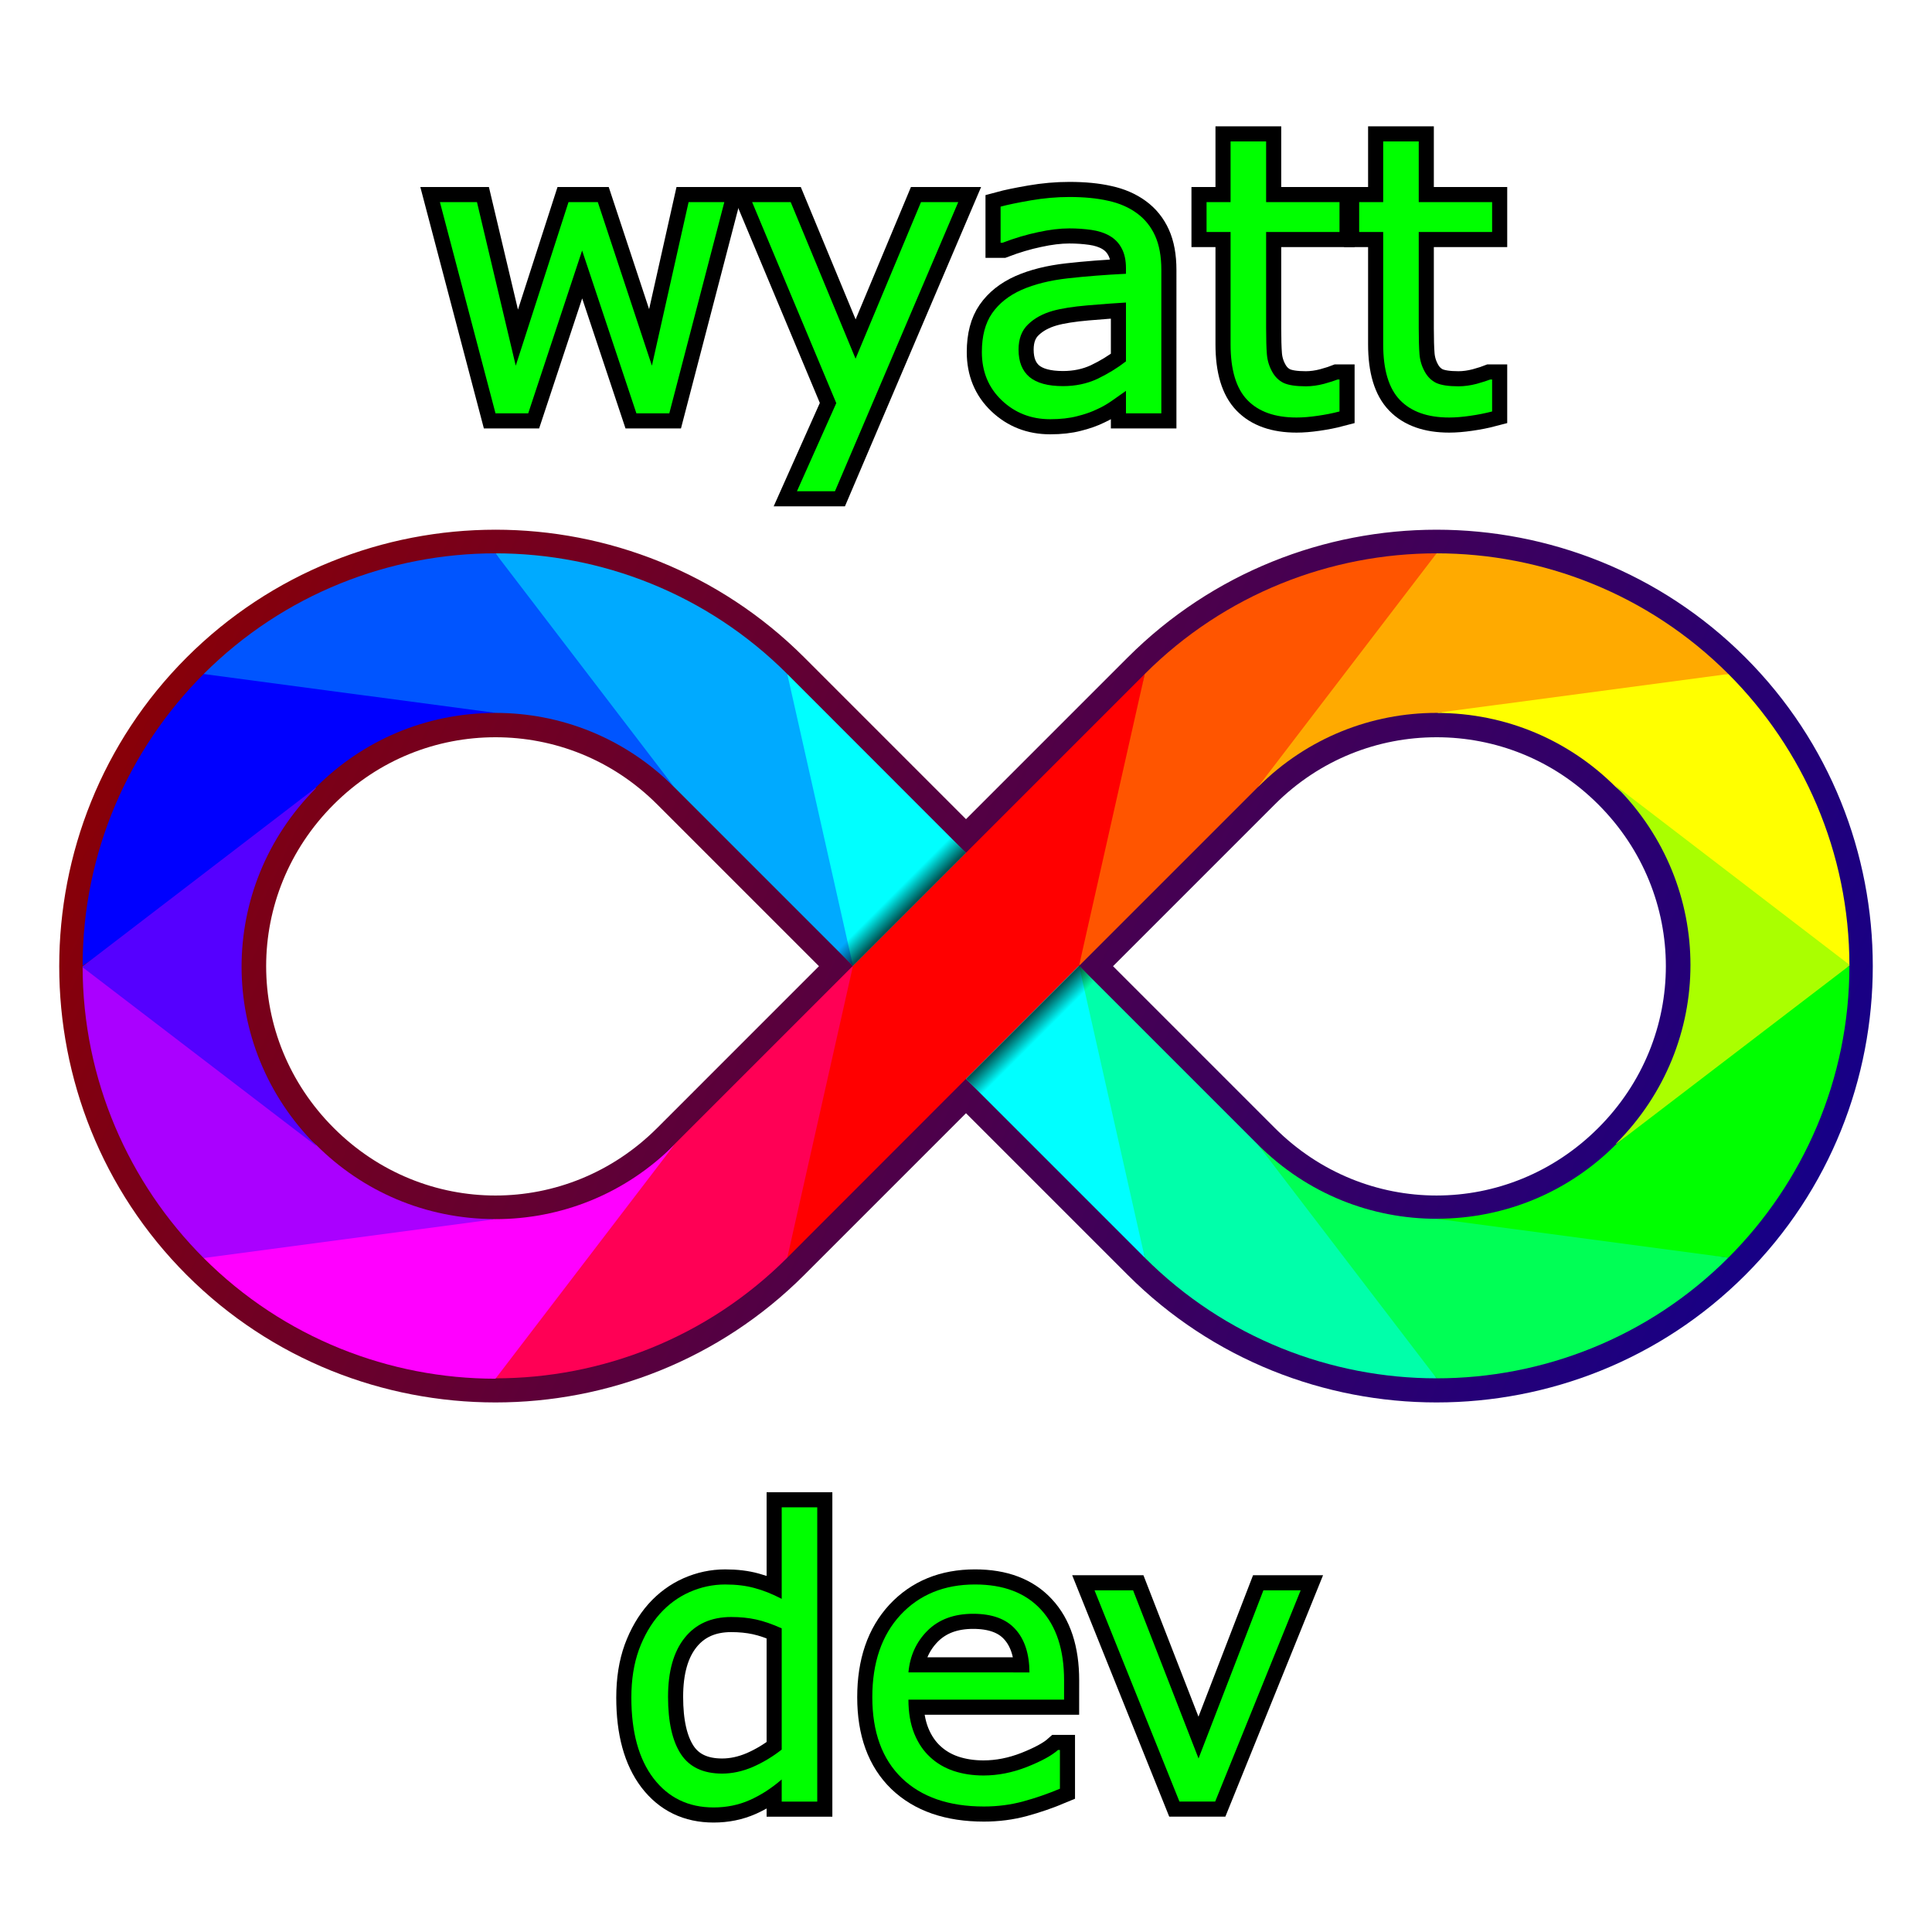
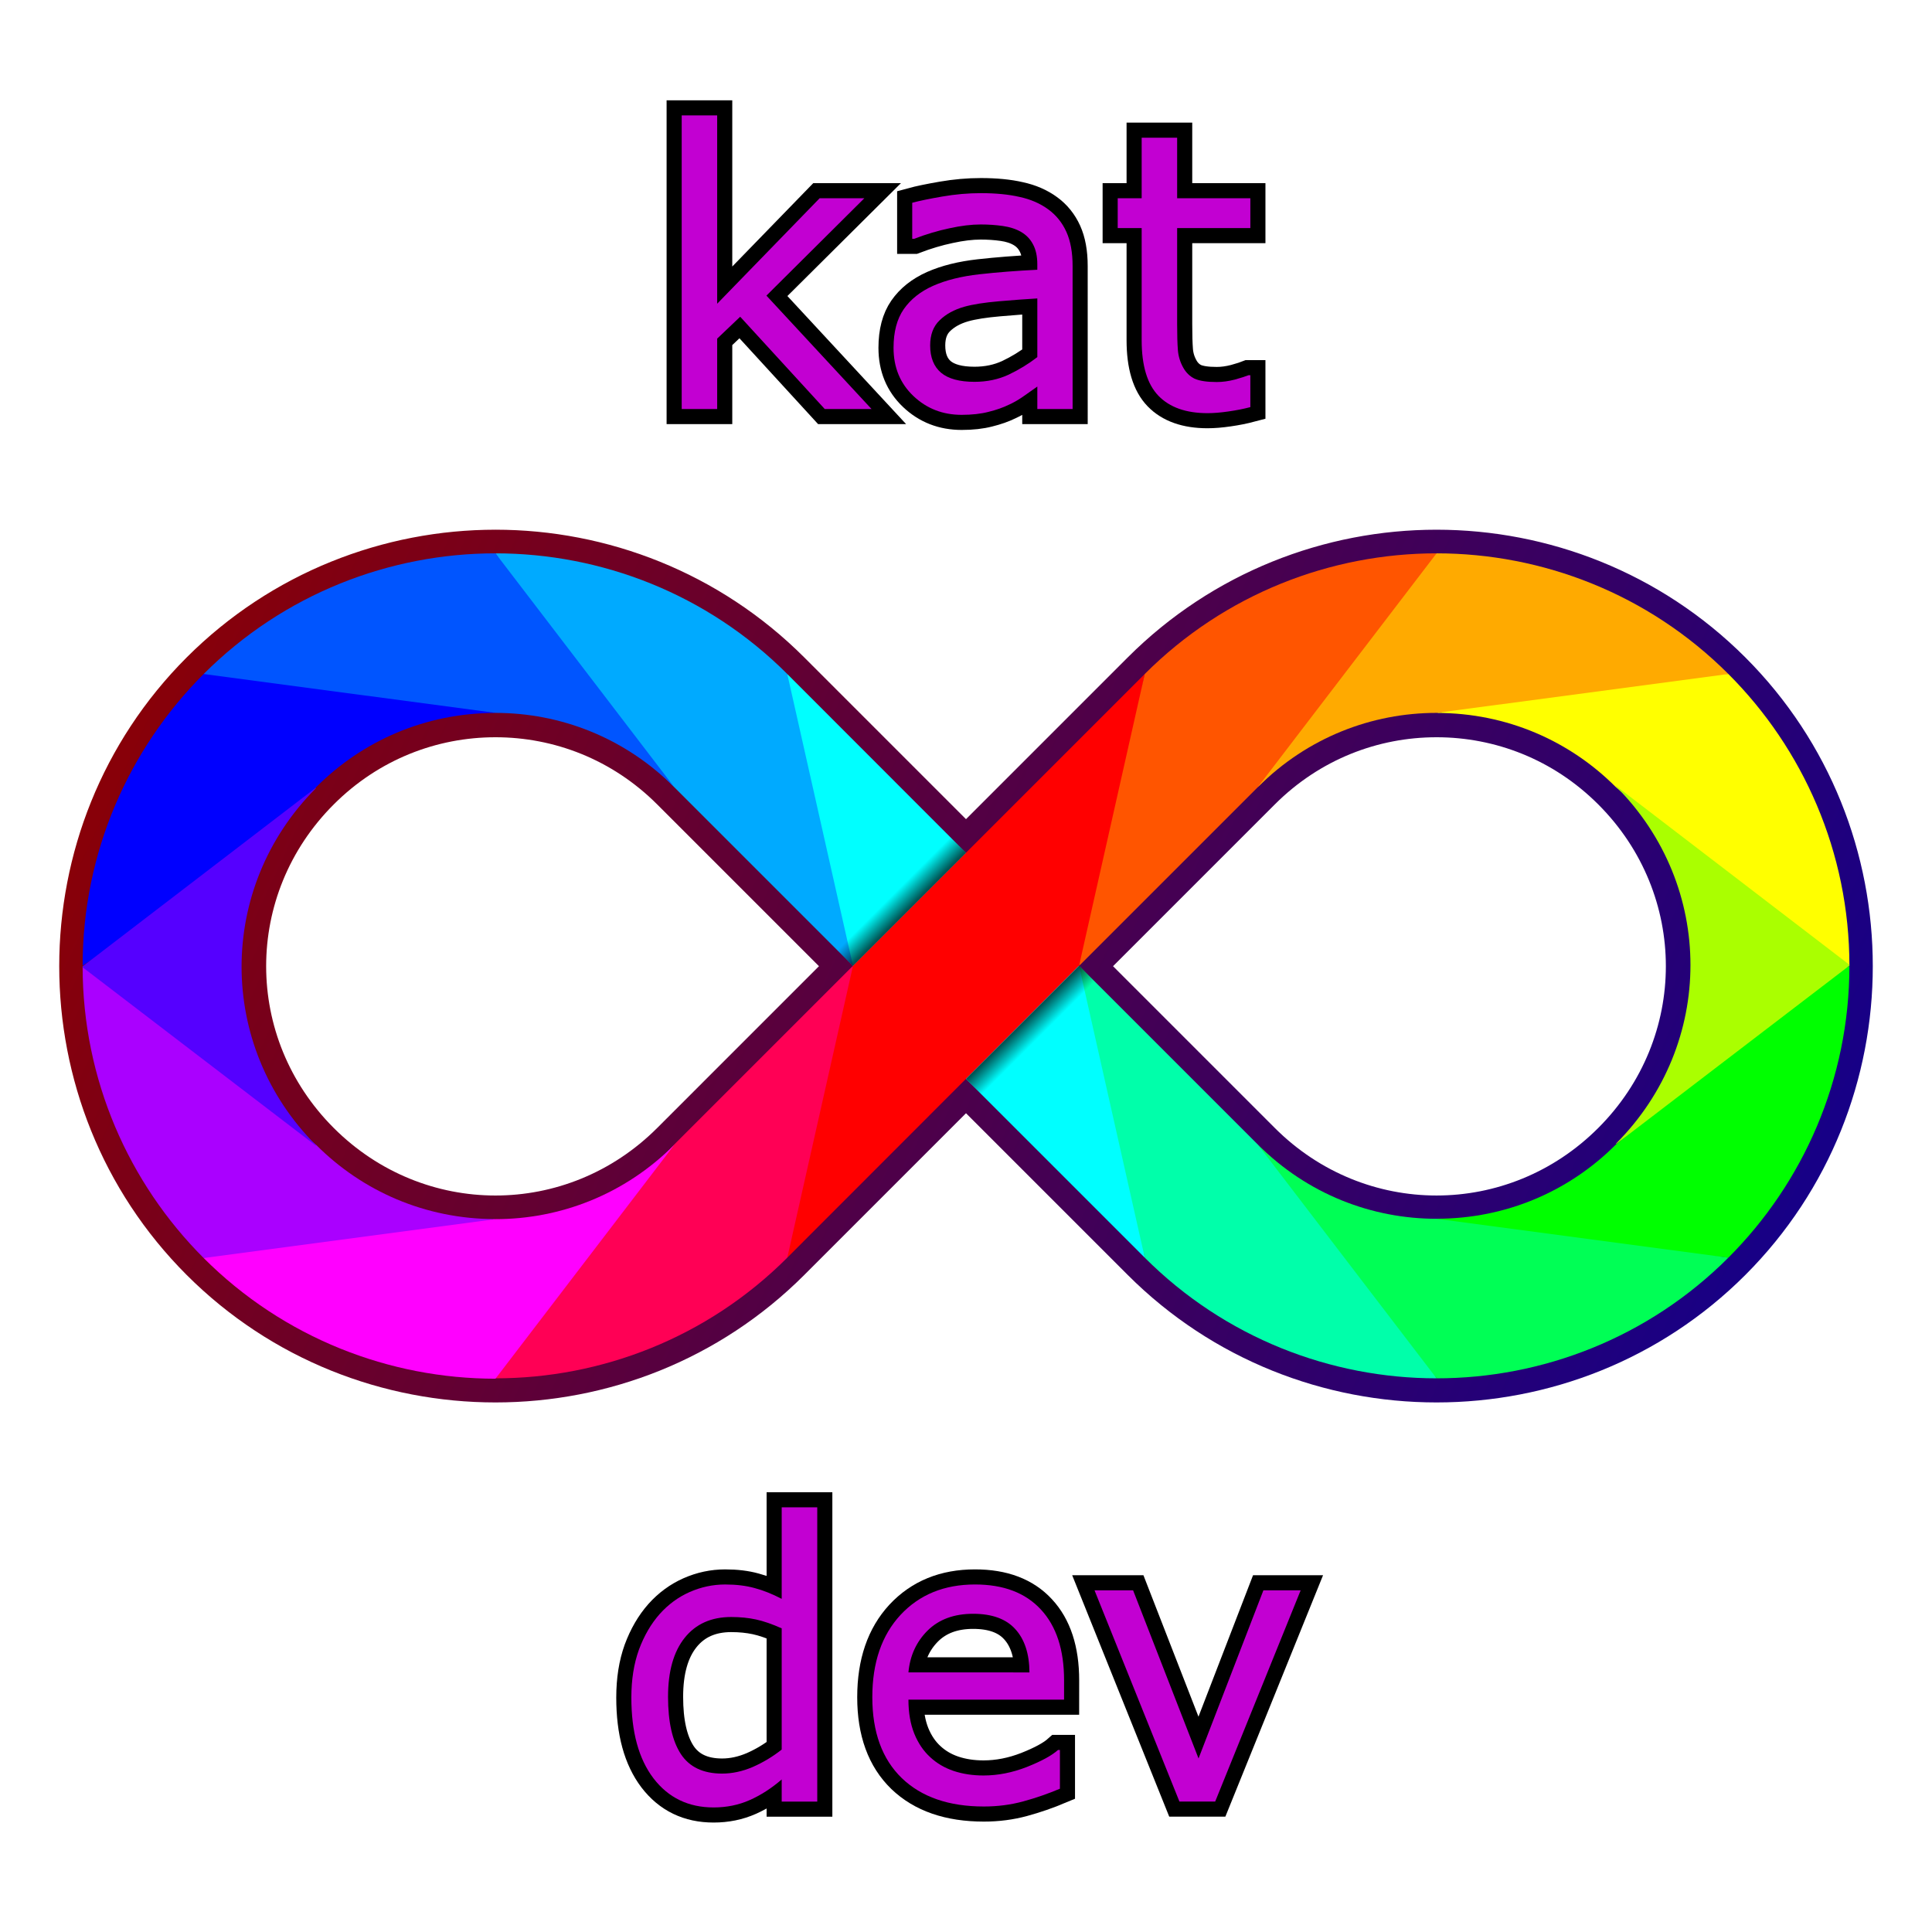
- <svg xmlns="http://www.w3.org/2000/svg" xmlns:xlink="http://www.w3.org/1999/xlink" id="f" width="1e3" height="1e3" version="1.1" viewBox="0 0 264.58 264.58">
-   <defs id="g">
+ <svg xmlns="http://www.w3.org/2000/svg" xmlns:xlink="http://www.w3.org/1999/xlink" width="1e3" height="1e3" version="1.1" viewBox="0 0 264.58 264.58">
+   <defs>
    <linearGradient id="a">
-       <stop id="h" stop-opacity=".705" offset="0" />
-       <stop id="i" stop-opacity="0" offset="1" />
+       <stop stop-opacity=".705" offset="0" />
+       <stop stop-opacity="0" offset="1" />
    </linearGradient>
    <linearGradient id="e" x1="90.01" x2="90.01" y1="137.22" y2="133.58" gradientTransform="translate(-160.43 6.1003)" gradientUnits="userSpaceOnUse" xlink:href="#a" />
    <linearGradient id="d" x1="90.01" x2="90.01" y1="137.22" y2="133.58" gradientTransform="translate(-160.42 -307)" gradientUnits="userSpaceOnUse" xlink:href="#a" />
    <linearGradient id="c" x1="-86.004" x2="206.03" y1="323.72" y2="460.14" gradientUnits="userSpaceOnUse">
-       <stop id="j" stop-color="#900000" offset="0" />
-       <stop id="k" stop-color="#0f008f" offset="1" />
+       <stop stop-color="#900000" offset="0" />
+       <stop stop-color="#0f008f" offset="1" />
    </linearGradient>
    <meshgradient id="b" x="-86.004" y="323.722" gradientUnits="userSpaceOnUse">
-       <meshrow id="l">
-         <meshpatch id="m">
-           <stop id="n" stop-color="#900000" path="c 97.346,0  194.692,0  292.038,0" />
-           <stop id="o" path="c 0,45.473  0,90.946  0,136.418" />
-           <stop id="p" stop-color="#0f008f" path="c -97.346,0  -194.692,0  -292.038,0" />
-           <stop id="q" path="c 0,-45.473  0,-90.946  0,-136.418" />
+       <meshrow>
+         <meshpatch>
+           <stop stop-color="#900000" path="c 97.346,0  194.692,0  292.038,0" />
+           <stop path="c 0,45.473  0,90.946  0,136.418" />
+           <stop stop-color="#0f008f" path="c -97.346,0  -194.692,0  -292.038,0" />
+           <stop path="c 0,-45.473  0,-90.946  0,-136.418" />
        </meshpatch>
      </meshrow>
    </meshgradient>
  </defs>
-   <g id="r">
-     <g id="s" transform="matrix(.82793 0 0 .82793 82.603 -192.19)">
-       <path id="t" d="m-17.816 323.72c-17.464 2e-5 -34.988 6.681-48.268 19.961-26.56 26.56-26.56 69.977 0 96.537 26.56 26.56 69.977 26.56 96.537 0 8.163-8.163 21.951-21.951 29.561-29.561 7.609 7.609 21.399 21.397 29.563 29.561 26.56 26.56 69.977 26.561 96.537 0 26.56-26.561 26.561-69.979 0-96.539-13.28-13.28-30.807-19.959-48.27-19.959-17.463 1e-4 -34.987 6.678-48.268 19.959-8.163 8.163-21.953 21.953-29.563 29.562-7.61-7.609-21.398-21.398-29.561-29.561-13.28-13.28-30.806-19.961-48.27-19.961zm0 26.391c10.694-1e-5 21.337 4.052 29.562 12.277 8.163 8.163 21.951 21.95 29.561 29.561-7.609 7.61-21.398 21.399-29.561 29.562-16.452 16.452-42.671 16.452-59.123 0-16.452-16.452-16.452-42.671 0-59.123 8.226-8.226 18.866-12.277 29.561-12.277zm155.66 0c10.694-6e-5 21.336 4.051 29.562 12.277 16.452 16.452 16.452 42.669 0 59.121-16.452 16.452-42.671 16.454-59.123 2e-3 -8.163-8.163-21.951-21.953-29.561-29.562 7.61-7.61 21.398-21.398 29.561-29.561 8.226-8.226 18.867-12.277 29.561-12.277z" color="#000000" color-rendering="auto" dominant-baseline="auto" fill="url(#b)" image-rendering="auto" shape-rendering="auto" solid-color="#000000" stop-color="#000000" stroke="url(#c)" stroke-linejoin="round" stroke-width="7.938" style="font-feature-settings:normal;font-variant-alternates:normal;font-variant-caps:normal;font-variant-east-asian:normal;font-variant-ligatures:normal;font-variant-numeric:normal;font-variant-position:normal;font-variation-settings:normal;inline-size:0;isolation:auto;mix-blend-mode:normal;paint-order:normal;shape-margin:0;shape-padding:0;text-decoration-color:#000000;text-decoration-line:none;text-decoration-style:solid;text-indent:0;text-orientation:mixed;text-transform:none;white-space:normal" />
-       <g id="u" transform="translate(-.89205 231.4)">
-         <g fill-opacity=".997" shape-rendering="auto">
-           <path id="v" d="m-65.191 112.22c23.434-2.105 33.419 3.575 48.268 6.44-6e-3 0-0.017 3.4e-4 -0.023 3.4e-4l-3.7e-4 -3.7e-4c-11.634-4e-5 -22.022 4.659-29.584 12.221-14.469 13.843-25.962 21.307-38.679 29.584 3e-5 -18.781 7.67-35.897 20.018-48.245z" color="#000000" color-rendering="auto" dominant-baseline="auto" fill="#00f" image-rendering="auto" solid-color="#000000" stop-color="#000000" style="font-feature-settings:normal;font-variant-alternates:normal;font-variant-caps:normal;font-variant-east-asian:normal;font-variant-ligatures:normal;font-variant-numeric:normal;font-variant-position:normal;font-variation-settings:normal;inline-size:0;isolation:auto;mix-blend-mode:normal;shape-margin:0;shape-padding:0;text-decoration-color:#000000;text-decoration-line:none;text-decoration-style:solid;text-indent:0;text-orientation:mixed;text-transform:none;white-space:normal" />
-           <path id="w" d="m-65.192 208.82c15.816 0.586 31.954-2.046 48.268-6.44-6e-3 0-0.017-2.7e-4 -0.023-2.7e-4l-3.7e-4 2.7e-4c-11.634 7e-5 -22.022-4.659-29.584-12.221-12.341-9.907-20.996-20.122-38.679-29.584 4e-5 18.781 7.67 35.897 20.018 48.245z" color="#000000" color-rendering="auto" dominant-baseline="auto" fill="#a0f" image-rendering="auto" solid-color="#000000" stop-color="#000000" style="font-feature-settings:normal;font-variant-alternates:normal;font-variant-caps:normal;font-variant-east-asian:normal;font-variant-ligatures:normal;font-variant-numeric:normal;font-variant-position:normal;font-variation-settings:normal;inline-size:0;isolation:auto;mix-blend-mode:normal;shape-margin:0;shape-padding:0;text-decoration-color:#000000;text-decoration-line:none;text-decoration-style:solid;text-indent:0;text-orientation:mixed;text-transform:none;white-space:normal" />
-           <path id="x" d="m187.01 112.22c-18.527-0.639-33.076 3.268-48.268 6.44 6e-3 0 0.017 3.5e-4 0.023 3.5e-4l3.7e-4 -3.8e-4c11.634-4e-5 22.022 4.659 29.584 12.221 12.424 10.519 23.939 22.308 38.679 29.584-3e-5 -18.781-7.67-35.897-20.018-48.245z" color="#000000" color-rendering="auto" dominant-baseline="auto" fill="#ff0" image-rendering="auto" solid-color="#000000" stop-color="#000000" style="font-feature-settings:normal;font-variant-alternates:normal;font-variant-caps:normal;font-variant-east-asian:normal;font-variant-ligatures:normal;font-variant-numeric:normal;font-variant-position:normal;font-variation-settings:normal;inline-size:0;isolation:auto;mix-blend-mode:normal;shape-margin:0;shape-padding:0;text-decoration-color:#000000;text-decoration-line:none;text-decoration-style:solid;text-indent:0;text-orientation:mixed;text-transform:none;white-space:normal" />
+   <g transform="matrix(.82793 0 0 .82793 82.603 -192.19)">
+     <path d="m-17.816 323.72c-17.464 2e-5 -34.988 6.681-48.268 19.961-26.56 26.56-26.56 69.977 0 96.537 26.56 26.56 69.977 26.56 96.537 0 8.163-8.163 21.951-21.951 29.561-29.561 7.609 7.609 21.399 21.397 29.563 29.561 26.56 26.56 69.977 26.561 96.537 0 26.56-26.561 26.561-69.979 0-96.539-13.28-13.28-30.807-19.959-48.27-19.959-17.463 1e-4 -34.987 6.678-48.268 19.959-8.163 8.163-21.953 21.953-29.563 29.562-7.61-7.609-21.398-21.398-29.561-29.561-13.28-13.28-30.806-19.961-48.27-19.961zm0 26.391c10.694-1e-5 21.337 4.052 29.562 12.277 8.163 8.163 21.951 21.95 29.561 29.561-7.609 7.61-21.398 21.399-29.561 29.562-16.452 16.452-42.671 16.452-59.123 0-16.452-16.452-16.452-42.671 0-59.123 8.226-8.226 18.866-12.277 29.561-12.277zm155.66 0c10.694-6e-5 21.336 4.051 29.562 12.277 16.452 16.452 16.452 42.669 0 59.121-16.452 16.452-42.671 16.454-59.123 2e-3 -8.163-8.163-21.951-21.953-29.561-29.562 7.61-7.61 21.398-21.398 29.561-29.561 8.226-8.226 18.867-12.277 29.561-12.277z" color="#000000" color-rendering="auto" dominant-baseline="auto" fill="url(#b)" image-rendering="auto" shape-rendering="auto" solid-color="#000000" stop-color="#000000" stroke="url(#c)" stroke-linejoin="round" stroke-width="7.938" style="font-feature-settings:normal;font-variant-alternates:normal;font-variant-caps:normal;font-variant-east-asian:normal;font-variant-ligatures:normal;font-variant-numeric:normal;font-variant-position:normal;font-variation-settings:normal;inline-size:0;isolation:auto;mix-blend-mode:normal;paint-order:normal;shape-margin:0;shape-padding:0;text-decoration-color:#000000;text-decoration-line:none;text-decoration-style:solid;text-indent:0;text-orientation:mixed;text-transform:none;white-space:normal" />
+     <g transform="translate(-.89205 231.4)">
+       <g fill-opacity=".997" shape-rendering="auto">
+         <path d="m-65.191 112.22c23.434-2.105 33.419 3.575 48.268 6.44-6e-3 0-0.017 3.4e-4 -0.023 3.4e-4l-3.7e-4 -3.7e-4c-11.634-4e-5 -22.022 4.659-29.584 12.221-14.469 13.843-25.962 21.307-38.679 29.584 3e-5 -18.781 7.67-35.897 20.018-48.245z" color="#000000" color-rendering="auto" dominant-baseline="auto" fill="#00f" image-rendering="auto" solid-color="#000000" stop-color="#000000" style="font-feature-settings:normal;font-variant-alternates:normal;font-variant-caps:normal;font-variant-east-asian:normal;font-variant-ligatures:normal;font-variant-numeric:normal;font-variant-position:normal;font-variation-settings:normal;inline-size:0;isolation:auto;mix-blend-mode:normal;shape-margin:0;shape-padding:0;text-decoration-color:#000000;text-decoration-line:none;text-decoration-style:solid;text-indent:0;text-orientation:mixed;text-transform:none;white-space:normal" />
+         <path d="m-65.192 208.82c15.816 0.586 31.954-2.046 48.268-6.44-6e-3 0-0.017-2.7e-4 -0.023-2.7e-4l-3.7e-4 2.7e-4c-11.634 7e-5 -22.022-4.659-29.584-12.221-12.341-9.907-20.996-20.122-38.679-29.584 4e-5 18.781 7.67 35.897 20.018 48.245z" color="#000000" color-rendering="auto" dominant-baseline="auto" fill="#a0f" image-rendering="auto" solid-color="#000000" stop-color="#000000" style="font-feature-settings:normal;font-variant-alternates:normal;font-variant-caps:normal;font-variant-east-asian:normal;font-variant-ligatures:normal;font-variant-numeric:normal;font-variant-position:normal;font-variation-settings:normal;inline-size:0;isolation:auto;mix-blend-mode:normal;shape-margin:0;shape-padding:0;text-decoration-color:#000000;text-decoration-line:none;text-decoration-style:solid;text-indent:0;text-orientation:mixed;text-transform:none;white-space:normal" />
+         <path d="m187.01 112.22c-18.527-0.639-33.076 3.268-48.268 6.44 6e-3 0 0.017 3.5e-4 0.023 3.5e-4l3.7e-4 -3.8e-4c11.634-4e-5 22.022 4.659 29.584 12.221 12.424 10.519 23.939 22.308 38.679 29.584-3e-5 -18.781-7.67-35.897-20.018-48.245z" color="#000000" color-rendering="auto" dominant-baseline="auto" fill="#ff0" image-rendering="auto" solid-color="#000000" stop-color="#000000" style="font-feature-settings:normal;font-variant-alternates:normal;font-variant-caps:normal;font-variant-east-asian:normal;font-variant-ligatures:normal;font-variant-numeric:normal;font-variant-position:normal;font-variation-settings:normal;inline-size:0;isolation:auto;mix-blend-mode:normal;shape-margin:0;shape-padding:0;text-decoration-color:#000000;text-decoration-line:none;text-decoration-style:solid;text-indent:0;text-orientation:mixed;text-transform:none;white-space:normal" />
+       </g>
+       <g>
+         <path d="m90.469 208.76c-2.207-16.083-3.639-32.166-10.872-48.249l-48.251-48.29c-0.227 15.821 1.317 31.768 10.872 48.288z" fill="#0ff" />
+         <path d="m138.74 228.72c-17.463-1e-4 -34.987-6.678-48.268-19.959l-10.872-48.288 0.018 0.018c-7e-5 7e-5 7e-5 5.3e-4 0 5.3e-4 7.61 7.61 21.398 21.398 29.561 29.56 10.782 12.694 22.001 25.296 29.56 38.668z" color="#000000" color-rendering="auto" dominant-baseline="auto" fill="#0fa" image-rendering="auto" shape-rendering="auto" solid-color="#000000" stop-color="#000000" style="font-feature-settings:normal;font-variant-alternates:normal;font-variant-caps:normal;font-variant-east-asian:normal;font-variant-ligatures:normal;font-variant-numeric:normal;font-variant-position:normal;font-variation-settings:normal;inline-size:0;isolation:auto;mix-blend-mode:normal;shape-margin:0;shape-padding:0;text-decoration-color:#000000;text-decoration-line:none;text-decoration-style:solid;text-indent:0;text-orientation:mixed;text-transform:none;white-space:normal" />
+         <path d="m90.469 112.22c-2.905 14.37-3.21 22.551-10.872 48.249l-48.251 48.29c-0.402-15.149 5.47-31.774 10.872-48.288z" fill="#f00" />
+       </g>
+       <g shape-rendering="auto">
+         <path d="m138.74 92.26c-17.463 1e-4 -34.987 6.678-48.268 19.959l-10.872 48.288 0.018-0.018c-7e-5 -6e-5 6e-5 -5.3e-4 0-5.3e-4 7.61-7.61 21.398-21.398 29.561-29.56 11.432-11.114 22.085-23.103 29.56-38.668z" color="#000000" color-rendering="auto" dominant-baseline="auto" fill="#f50" image-rendering="auto" solid-color="#000000" stop-color="#000000" style="font-feature-settings:normal;font-variant-alternates:normal;font-variant-caps:normal;font-variant-east-asian:normal;font-variant-ligatures:normal;font-variant-numeric:normal;font-variant-position:normal;font-variation-settings:normal;inline-size:0;isolation:auto;mix-blend-mode:normal;shape-margin:0;shape-padding:0;text-decoration-color:#000000;text-decoration-line:none;text-decoration-style:solid;text-indent:0;text-orientation:mixed;text-transform:none;white-space:normal" />
+         <path d="m138.74 92.26-29.577 38.684c4e-3 -5e-3 0.012-0.011 0.017-0.016v-5.3e-4c8.226-8.226 18.867-12.277 29.56-12.277l48.269-6.432c-13.28-13.28-30.806-19.959-48.269-19.959z" color="#000000" color-rendering="auto" dominant-baseline="auto" fill="#fa0" fill-opacity=".997" image-rendering="auto" solid-color="#000000" stop-color="#000000" style="font-feature-settings:normal;font-variant-alternates:normal;font-variant-caps:normal;font-variant-east-asian:normal;font-variant-ligatures:normal;font-variant-numeric:normal;font-variant-position:normal;font-variation-settings:normal;inline-size:0;isolation:auto;mix-blend-mode:normal;shape-margin:0;shape-padding:0;text-decoration-color:#000000;text-decoration-line:none;text-decoration-style:solid;text-indent:0;text-orientation:mixed;text-transform:none;white-space:normal" />
+         <path d="m-16.922 228.72c17.463-1e-4 34.988-6.678 48.268-19.959l10.872-48.288-0.018 0.018c7e-5 7e-5 -7e-5 5.3e-4 0 5.3e-4 -7.61 7.61-21.398 21.398-29.561 29.56-12.108 12.889-21.943 25.779-29.56 38.668z" color="#000000" color-rendering="auto" dominant-baseline="auto" fill="#f05" image-rendering="auto" solid-color="#000000" stop-color="#000000" style="font-feature-settings:normal;font-variant-alternates:normal;font-variant-caps:normal;font-variant-east-asian:normal;font-variant-ligatures:normal;font-variant-numeric:normal;font-variant-position:normal;font-variation-settings:normal;inline-size:0;isolation:auto;mix-blend-mode:normal;shape-margin:0;shape-padding:0;text-decoration-color:#000000;text-decoration-line:none;text-decoration-style:solid;text-indent:0;text-orientation:mixed;text-transform:none;white-space:normal" />
+         <g fill-opacity=".997">
+           <path d="m-16.923 228.78 29.577-38.684c-0.004 5e-3 -0.012 0.011-0.017 0.016v5.3e-4c-8.226 8.226-18.866 12.277-29.56 12.277l-48.269 6.432c13.28 13.28 30.806 19.959 48.269 19.959z" color="#000000" color-rendering="auto" dominant-baseline="auto" fill="#f0f" image-rendering="auto" solid-color="#000000" stop-color="#000000" style="font-feature-settings:normal;font-variant-alternates:normal;font-variant-caps:normal;font-variant-east-asian:normal;font-variant-ligatures:normal;font-variant-numeric:normal;font-variant-position:normal;font-variation-settings:normal;inline-size:0;isolation:auto;mix-blend-mode:normal;shape-margin:0;shape-padding:0;text-decoration-color:#000000;text-decoration-line:none;text-decoration-style:solid;text-indent:0;text-orientation:mixed;text-transform:none;white-space:normal" />
+           <path d="m187.01 208.76c-16.445-1.791-37.13 0.658-48.268-6.44 6e-3 0 0.017-3.5e-4 0.023-3.5e-4l3.7e-4 3.7e-4c11.634 5e-5 22.022-4.659 29.584-12.221 12.788-10.53 25.211-23.366 38.679-29.584-3e-5 18.781-7.67 35.897-20.018 48.245z" color="#000000" color-rendering="auto" dominant-baseline="auto" fill="#0f0" image-rendering="auto" solid-color="#000000" stop-color="#000000" style="font-feature-settings:normal;font-variant-alternates:normal;font-variant-caps:normal;font-variant-east-asian:normal;font-variant-ligatures:normal;font-variant-numeric:normal;font-variant-position:normal;font-variation-settings:normal;inline-size:0;isolation:auto;mix-blend-mode:normal;shape-margin:0;shape-padding:0;text-decoration-color:#000000;text-decoration-line:none;text-decoration-style:solid;text-indent:0;text-orientation:mixed;text-transform:none;white-space:normal" />
+           <path d="m138.74 228.72-29.577-38.684c5e-3 5e-3 0.012 0.011 0.017 0.016v5.3e-4c8.226 8.226 18.867 12.277 29.56 12.277l48.269 6.432c-13.28 13.28-30.806 19.959-48.269 19.959z" color="#000000" color-rendering="auto" dominant-baseline="auto" fill="#0f5" image-rendering="auto" solid-color="#000000" stop-color="#000000" style="font-feature-settings:normal;font-variant-alternates:normal;font-variant-caps:normal;font-variant-east-asian:normal;font-variant-ligatures:normal;font-variant-numeric:normal;font-variant-position:normal;font-variation-settings:normal;inline-size:0;isolation:auto;mix-blend-mode:normal;shape-margin:0;shape-padding:0;text-decoration-color:#000000;text-decoration-line:none;text-decoration-style:solid;text-indent:0;text-orientation:mixed;text-transform:none;white-space:normal" />
        </g>
-         <g>
-           <path id="y" d="m90.469 208.76c-2.207-16.083-3.639-32.166-10.872-48.249l-48.251-48.29c-0.227 15.821 1.317 31.768 10.872 48.288z" fill="#0ff" />
-           <path id="z" d="m138.74 228.72c-17.463-1e-4 -34.987-6.678-48.268-19.959l-10.872-48.288 0.018 0.018c-7e-5 7e-5 7e-5 5.3e-4 0 5.3e-4 7.61 7.61 21.398 21.398 29.561 29.56 10.782 12.694 22.001 25.296 29.56 38.668z" color="#000000" color-rendering="auto" dominant-baseline="auto" fill="#0fa" image-rendering="auto" shape-rendering="auto" solid-color="#000000" stop-color="#000000" style="font-feature-settings:normal;font-variant-alternates:normal;font-variant-caps:normal;font-variant-east-asian:normal;font-variant-ligatures:normal;font-variant-numeric:normal;font-variant-position:normal;font-variation-settings:normal;inline-size:0;isolation:auto;mix-blend-mode:normal;shape-margin:0;shape-padding:0;text-decoration-color:#000000;text-decoration-line:none;text-decoration-style:solid;text-indent:0;text-orientation:mixed;text-transform:none;white-space:normal" />
-           <path id="aa" d="m90.469 112.22c-2.905 14.37-3.21 22.551-10.872 48.249l-48.251 48.29c-0.402-15.149 5.47-31.774 10.872-48.288z" fill="#f00" />
-         </g>
-         <g shape-rendering="auto">
-           <path id="ab" d="m138.74 92.26c-17.463 1e-4 -34.987 6.678-48.268 19.959l-10.872 48.288 0.018-0.018c-7e-5 -6e-5 6e-5 -5.3e-4 0-5.3e-4 7.61-7.61 21.398-21.398 29.561-29.56 11.432-11.114 22.085-23.103 29.56-38.668z" color="#000000" color-rendering="auto" dominant-baseline="auto" fill="#f50" image-rendering="auto" solid-color="#000000" stop-color="#000000" style="font-feature-settings:normal;font-variant-alternates:normal;font-variant-caps:normal;font-variant-east-asian:normal;font-variant-ligatures:normal;font-variant-numeric:normal;font-variant-position:normal;font-variation-settings:normal;inline-size:0;isolation:auto;mix-blend-mode:normal;shape-margin:0;shape-padding:0;text-decoration-color:#000000;text-decoration-line:none;text-decoration-style:solid;text-indent:0;text-orientation:mixed;text-transform:none;white-space:normal" />
-           <path id="ac" d="m138.74 92.26-29.577 38.684c4e-3 -5e-3 0.012-0.011 0.017-0.016v-5.3e-4c8.226-8.226 18.867-12.277 29.56-12.277l48.269-6.432c-13.28-13.28-30.806-19.959-48.269-19.959z" color="#000000" color-rendering="auto" dominant-baseline="auto" fill="#fa0" fill-opacity=".997" image-rendering="auto" solid-color="#000000" stop-color="#000000" style="font-feature-settings:normal;font-variant-alternates:normal;font-variant-caps:normal;font-variant-east-asian:normal;font-variant-ligatures:normal;font-variant-numeric:normal;font-variant-position:normal;font-variation-settings:normal;inline-size:0;isolation:auto;mix-blend-mode:normal;shape-margin:0;shape-padding:0;text-decoration-color:#000000;text-decoration-line:none;text-decoration-style:solid;text-indent:0;text-orientation:mixed;text-transform:none;white-space:normal" />
-           <path id="ad" d="m-16.922 228.72c17.463-1e-4 34.988-6.678 48.268-19.959l10.872-48.288-0.018 0.018c7e-5 7e-5 -7e-5 5.3e-4 0 5.3e-4 -7.61 7.61-21.398 21.398-29.561 29.56-12.108 12.889-21.943 25.779-29.56 38.668z" color="#000000" color-rendering="auto" dominant-baseline="auto" fill="#f05" image-rendering="auto" solid-color="#000000" stop-color="#000000" style="font-feature-settings:normal;font-variant-alternates:normal;font-variant-caps:normal;font-variant-east-asian:normal;font-variant-ligatures:normal;font-variant-numeric:normal;font-variant-position:normal;font-variation-settings:normal;inline-size:0;isolation:auto;mix-blend-mode:normal;shape-margin:0;shape-padding:0;text-decoration-color:#000000;text-decoration-line:none;text-decoration-style:solid;text-indent:0;text-orientation:mixed;text-transform:none;white-space:normal" />
-           <g fill-opacity=".997">
-             <path id="ae" d="m-16.923 228.78 29.577-38.684c-0.004 5e-3 -0.012 0.011-0.017 0.016v5.3e-4c-8.226 8.226-18.866 12.277-29.56 12.277l-48.269 6.432c13.28 13.28 30.806 19.959 48.269 19.959z" color="#000000" color-rendering="auto" dominant-baseline="auto" fill="#f0f" image-rendering="auto" solid-color="#000000" stop-color="#000000" style="font-feature-settings:normal;font-variant-alternates:normal;font-variant-caps:normal;font-variant-east-asian:normal;font-variant-ligatures:normal;font-variant-numeric:normal;font-variant-position:normal;font-variation-settings:normal;inline-size:0;isolation:auto;mix-blend-mode:normal;shape-margin:0;shape-padding:0;text-decoration-color:#000000;text-decoration-line:none;text-decoration-style:solid;text-indent:0;text-orientation:mixed;text-transform:none;white-space:normal" />
-             <path id="af" d="m187.01 208.76c-16.445-1.791-37.13 0.658-48.268-6.44 6e-3 0 0.017-3.5e-4 0.023-3.5e-4l3.7e-4 3.7e-4c11.634 5e-5 22.022-4.659 29.584-12.221 12.788-10.53 25.211-23.366 38.679-29.584-3e-5 18.781-7.67 35.897-20.018 48.245z" color="#000000" color-rendering="auto" dominant-baseline="auto" fill="#0f0" image-rendering="auto" solid-color="#000000" stop-color="#000000" style="font-feature-settings:normal;font-variant-alternates:normal;font-variant-caps:normal;font-variant-east-asian:normal;font-variant-ligatures:normal;font-variant-numeric:normal;font-variant-position:normal;font-variation-settings:normal;inline-size:0;isolation:auto;mix-blend-mode:normal;shape-margin:0;shape-padding:0;text-decoration-color:#000000;text-decoration-line:none;text-decoration-style:solid;text-indent:0;text-orientation:mixed;text-transform:none;white-space:normal" />
-             <path id="ag" d="m138.74 228.72-29.577-38.684c5e-3 5e-3 0.012 0.011 0.017 0.016v5.3e-4c8.226 8.226 18.867 12.277 29.56 12.277l48.269 6.432c-13.28 13.28-30.806 19.959-48.269 19.959z" color="#000000" color-rendering="auto" dominant-baseline="auto" fill="#0f5" image-rendering="auto" solid-color="#000000" stop-color="#000000" style="font-feature-settings:normal;font-variant-alternates:normal;font-variant-caps:normal;font-variant-east-asian:normal;font-variant-ligatures:normal;font-variant-numeric:normal;font-variant-position:normal;font-variation-settings:normal;inline-size:0;isolation:auto;mix-blend-mode:normal;shape-margin:0;shape-padding:0;text-decoration-color:#000000;text-decoration-line:none;text-decoration-style:solid;text-indent:0;text-orientation:mixed;text-transform:none;white-space:normal" />
-           </g>
-           <path id="ah" d="m-16.922 92.26c17.463 1e-4 34.988 6.678 48.268 19.959l10.872 48.288-0.018-0.018c6.9e-5 -6e-5 -6.9e-5 -5.3e-4 0-5.3e-4 -7.61-7.61-21.398-21.398-29.561-29.56-11.622-11.784-20.715-25.149-29.56-38.668z" color="#000000" color-rendering="auto" dominant-baseline="auto" fill="#0af" image-rendering="auto" solid-color="#000000" stop-color="#000000" style="font-feature-settings:normal;font-variant-alternates:normal;font-variant-caps:normal;font-variant-east-asian:normal;font-variant-ligatures:normal;font-variant-numeric:normal;font-variant-position:normal;font-variation-settings:normal;inline-size:0;isolation:auto;mix-blend-mode:normal;shape-margin:0;shape-padding:0;text-decoration-color:#000000;text-decoration-line:none;text-decoration-style:solid;text-indent:0;text-orientation:mixed;text-transform:none;white-space:normal" />
-         </g>
-         <rect id="ai" transform="rotate(-45)" x="-83.643" y="139.68" width="26.44" height="3.64" fill="url(#e)" />
-         <g shape-rendering="auto">
-           <path id="aj" d="m-16.922 92.26 29.577 38.684c-0.004-5e-3 -0.012-0.011-0.017-0.016v-5.3e-4c-8.226-8.226-18.866-12.277-29.56-12.277l-48.269-6.432c13.28-13.28 30.806-19.959 48.269-19.959z" color="#000000" color-rendering="auto" dominant-baseline="auto" fill="#05f" fill-opacity=".997" image-rendering="auto" solid-color="#000000" stop-color="#000000" style="font-feature-settings:normal;font-variant-alternates:normal;font-variant-caps:normal;font-variant-east-asian:normal;font-variant-ligatures:normal;font-variant-numeric:normal;font-variant-position:normal;font-variation-settings:normal;inline-size:0;isolation:auto;mix-blend-mode:normal;shape-margin:0;shape-padding:0;text-decoration-color:#000000;text-decoration-line:none;text-decoration-style:solid;text-indent:0;text-orientation:mixed;text-transform:none;white-space:normal" />
-           <path id="ak" d="m168.45 130.75-7e-3 0.093c16.393 16.44 16.393 42.591 0 59.031v0.095l38.583-29.51c8e-5 -0.049 5.3e-4 -0.099 5.3e-4 -0.148z" color="#000000" color-rendering="auto" dominant-baseline="auto" fill="#af0" image-rendering="auto" solid-color="#000000" stop-color="#000000" style="font-feature-settings:normal;font-variant-alternates:normal;font-variant-caps:normal;font-variant-east-asian:normal;font-variant-ligatures:normal;font-variant-numeric:normal;font-variant-position:normal;font-variation-settings:normal;inline-size:0;isolation:auto;mix-blend-mode:normal;shape-margin:0;shape-padding:0;text-decoration-color:#000000;text-decoration-line:none;text-decoration-style:solid;text-indent:0;text-orientation:mixed;text-transform:none;white-space:normal" />
-           <path id="al" d="m-46.627 131.02v0.093c-16.393 16.44-16.393 42.591 0 59.031v0.095l-38.583-29.51c-8e-5 -0.049-5.3e-4 -0.099-5.3e-4 -0.148z" color="#000000" color-rendering="auto" dominant-baseline="auto" fill="#50f" image-rendering="auto" solid-color="#000000" stop-color="#000000" style="font-feature-settings:normal;font-variant-alternates:normal;font-variant-caps:normal;font-variant-east-asian:normal;font-variant-ligatures:normal;font-variant-numeric:normal;font-variant-position:normal;font-variation-settings:normal;inline-size:0;isolation:auto;mix-blend-mode:normal;shape-margin:0;shape-padding:0;text-decoration-color:#000000;text-decoration-line:none;text-decoration-style:solid;text-indent:0;text-orientation:mixed;text-transform:none;white-space:normal" />
-         </g>
-         <rect id="am" transform="matrix(.70711 -.70711 -.70711 -.70711 0 0)" x="-83.628" y="-173.42" width="26.44" height="3.64" fill="url(#d)" />
+         <path d="m-16.922 92.26c17.463 1e-4 34.988 6.678 48.268 19.959l10.872 48.288-0.018-0.018c6.9e-5 -6e-5 -6.9e-5 -5.3e-4 0-5.3e-4 -7.61-7.61-21.398-21.398-29.561-29.56-11.622-11.784-20.715-25.149-29.56-38.668z" color="#000000" color-rendering="auto" dominant-baseline="auto" fill="#0af" image-rendering="auto" solid-color="#000000" stop-color="#000000" style="font-feature-settings:normal;font-variant-alternates:normal;font-variant-caps:normal;font-variant-east-asian:normal;font-variant-ligatures:normal;font-variant-numeric:normal;font-variant-position:normal;font-variation-settings:normal;inline-size:0;isolation:auto;mix-blend-mode:normal;shape-margin:0;shape-padding:0;text-decoration-color:#000000;text-decoration-line:none;text-decoration-style:solid;text-indent:0;text-orientation:mixed;text-transform:none;white-space:normal" />
      </g>
-     </g>
-     <g id="an" fill="#0f0" stroke="#000" stroke-miterlimit="2.8" stroke-width="4.135" style="paint-order:stroke markers fill" aria-label="dev">
-       <path id="ao" d="m111.92 246.72h-4.869v-3.03q-2.098 1.813-4.377 2.823-2.279 1.01-4.947 1.01-5.18 0-8.236-3.988-3.03-3.988-3.03-11.059 0-3.678 1.036-6.552 1.062-2.875 2.849-4.895 1.761-1.968 4.092-3.004 2.357-1.036 4.869-1.036 2.279 0 4.04 0.492 1.761 0.466 3.704 1.476v-12.535h4.869zm-4.869-7.122v-16.601q-1.968-0.881-3.522-1.217-1.554-0.337-3.393-0.337-4.092 0-6.371 2.849-2.279 2.849-2.279 8.08 0 5.154 1.761 7.847 1.761 2.667 5.646 2.667 2.072 0 4.196-0.906 2.124-0.932 3.962-2.383z" style="paint-order:stroke markers fill" />
-       <path id="ap" d="m145.72 232.76h-21.314q0 2.667 0.803 4.662 0.803 1.968 2.201 3.237 1.347 1.243 3.186 1.865 1.865 0.622 4.092 0.622 2.952 0 5.931-1.165 3.004-1.191 4.273-2.331h0.259v5.309q-2.46 1.036-5.024 1.735-2.564 0.699-5.387 0.699-7.2 0-11.24-3.885-4.04-3.911-4.04-11.084 0-7.096 3.859-11.266 3.885-4.17 10.204-4.17 5.853 0 9.013 3.419 3.186 3.419 3.186 9.712zm-4.739-3.729q-0.026-3.833-1.942-5.931-1.891-2.098-5.775-2.098-3.911 0-6.242 2.305-2.305 2.305-2.616 5.723z" style="paint-order:stroke markers fill" />
-       <path id="aq" d="m178.12 217.79-11.706 28.928h-4.895l-11.628-28.928h5.283l8.961 23.024 8.883-23.024z" style="paint-order:stroke markers fill" />
-     </g>
-     <g id="ar" fill="#0f0" stroke="#000" stroke-miterlimit="2.8" stroke-width="4.135" style="paint-order:stroke markers fill" aria-label="wyatt">
-       <path id="as" d="m99.194 27.678-7.536 28.928h-4.506l-7.433-22.298-7.381 22.298h-4.48l-7.614-28.928h5.076l5.309 22.402 7.226-22.402h4.014l7.407 22.402 5.024-22.402z" style="paint-order:stroke markers fill" />
-       <path id="at" d="m131.23 27.678-16.886 39.598h-5.206l5.387-12.069-11.525-27.53h5.283l8.883 21.444 8.961-21.444z" style="paint-order:stroke markers fill" />
-       <path id="au" d="m159.04 56.607h-4.843v-3.082q-0.647 0.44-1.761 1.243-1.088 0.777-2.124 1.243-1.217 0.596-2.797 0.984-1.58 0.414-3.704 0.414-3.911 0-6.63-2.59-2.719-2.59-2.719-6.604 0-3.289 1.399-5.309 1.424-2.046 4.04-3.211 2.642-1.165 6.345-1.58 3.704-0.414 7.951-0.622v-0.751q0-1.657-0.596-2.745-0.57-1.088-1.657-1.709-1.036-0.596-2.486-0.803-1.45-0.207-3.03-0.207-1.917 0-4.273 0.518-2.357 0.492-4.869 1.45h-0.259v-4.947q1.424-0.388 4.118-0.855t5.309-0.466q3.056 0 5.309 0.518 2.279 0.492 3.937 1.709 1.632 1.191 2.486 3.082 0.855 1.891 0.855 4.688zm-4.843-7.122v-8.054q-2.227 0.129-5.257 0.388-3.004 0.259-4.765 0.751-2.098 0.596-3.393 1.865-1.295 1.243-1.295 3.445 0 2.486 1.502 3.755 1.502 1.243 4.584 1.243 2.564 0 4.688-0.984 2.124-1.01 3.937-2.409z" style="paint-order:stroke markers fill" />
-       <path id="av" d="m183.44 56.348q-1.373 0.363-3.004 0.596-1.606 0.233-2.875 0.233-4.429 0-6.734-2.383-2.305-2.383-2.305-7.64v-15.384h-3.289v-4.092h3.289v-8.313h4.869v8.313h10.049v4.092h-10.049v13.182q0 2.279 0.104 3.574 0.104 1.269 0.725 2.383 0.57 1.036 1.554 1.528 1.01 0.466 3.056 0.466 1.191 0 2.486-0.337 1.295-0.363 1.865-0.596h0.259z" style="paint-order:stroke markers fill" />
-       <path id="aw" d="m204.34 56.348q-1.373 0.363-3.004 0.596-1.606 0.233-2.875 0.233-4.429 0-6.734-2.383-2.305-2.383-2.305-7.64v-15.384h-3.289v-4.092h3.289v-8.313h4.869v8.313h10.049v4.092h-10.049v13.182q0 2.279 0.104 3.574 0.104 1.269 0.725 2.383 0.57 1.036 1.554 1.528 1.01 0.466 3.056 0.466 1.191 0 2.486-0.337 1.295-0.363 1.865-0.596h0.259z" style="paint-order:stroke markers fill" />
+       <rect transform="rotate(-45)" x="-83.643" y="139.68" width="26.44" height="3.64" fill="url(#e)" />
+       <g shape-rendering="auto">
+         <path d="m-16.922 92.26 29.577 38.684c-0.004-5e-3 -0.012-0.011-0.017-0.016v-5.3e-4c-8.226-8.226-18.866-12.277-29.56-12.277l-48.269-6.432c13.28-13.28 30.806-19.959 48.269-19.959z" color="#000000" color-rendering="auto" dominant-baseline="auto" fill="#05f" fill-opacity=".997" image-rendering="auto" solid-color="#000000" stop-color="#000000" style="font-feature-settings:normal;font-variant-alternates:normal;font-variant-caps:normal;font-variant-east-asian:normal;font-variant-ligatures:normal;font-variant-numeric:normal;font-variant-position:normal;font-variation-settings:normal;inline-size:0;isolation:auto;mix-blend-mode:normal;shape-margin:0;shape-padding:0;text-decoration-color:#000000;text-decoration-line:none;text-decoration-style:solid;text-indent:0;text-orientation:mixed;text-transform:none;white-space:normal" />
+         <path d="m168.45 130.75-7e-3 0.093c16.393 16.44 16.393 42.591 0 59.031v0.095l38.583-29.51c8e-5 -0.049 5.3e-4 -0.099 5.3e-4 -0.148z" color="#000000" color-rendering="auto" dominant-baseline="auto" fill="#af0" image-rendering="auto" solid-color="#000000" stop-color="#000000" style="font-feature-settings:normal;font-variant-alternates:normal;font-variant-caps:normal;font-variant-east-asian:normal;font-variant-ligatures:normal;font-variant-numeric:normal;font-variant-position:normal;font-variation-settings:normal;inline-size:0;isolation:auto;mix-blend-mode:normal;shape-margin:0;shape-padding:0;text-decoration-color:#000000;text-decoration-line:none;text-decoration-style:solid;text-indent:0;text-orientation:mixed;text-transform:none;white-space:normal" />
+         <path d="m-46.627 131.02v0.093c-16.393 16.44-16.393 42.591 0 59.031v0.095l-38.583-29.51c-8e-5 -0.049-5.3e-4 -0.099-5.3e-4 -0.148z" color="#000000" color-rendering="auto" dominant-baseline="auto" fill="#50f" image-rendering="auto" solid-color="#000000" stop-color="#000000" style="font-feature-settings:normal;font-variant-alternates:normal;font-variant-caps:normal;font-variant-east-asian:normal;font-variant-ligatures:normal;font-variant-numeric:normal;font-variant-position:normal;font-variation-settings:normal;inline-size:0;isolation:auto;mix-blend-mode:normal;shape-margin:0;shape-padding:0;text-decoration-color:#000000;text-decoration-line:none;text-decoration-style:solid;text-indent:0;text-orientation:mixed;text-transform:none;white-space:normal" />
+       </g>
+       <rect transform="matrix(.70711 -.70711 -.70711 -.70711 0 0)" x="-83.628" y="-173.42" width="26.44" height="3.64" fill="url(#d)" />
    </g>
  </g>
+   <g fill="#c200d2" stroke="#000" stroke-miterlimit="2.8" stroke-width="4.135" style="paint-order:stroke markers fill" aria-label="dev">
+     <path d="m111.92 246.72h-4.869v-3.03q-2.098 1.813-4.377 2.823-2.279 1.01-4.947 1.01-5.18 0-8.236-3.988-3.03-3.988-3.03-11.059 0-3.678 1.036-6.552 1.062-2.875 2.849-4.895 1.761-1.968 4.092-3.004 2.357-1.036 4.869-1.036 2.279 0 4.04 0.492 1.761 0.466 3.704 1.476v-12.535h4.869zm-4.869-7.122v-16.601q-1.968-0.881-3.522-1.217-1.554-0.337-3.393-0.337-4.092 0-6.371 2.849-2.279 2.849-2.279 8.08 0 5.154 1.761 7.847 1.761 2.667 5.646 2.667 2.072 0 4.196-0.906 2.124-0.932 3.962-2.383z" style="paint-order:stroke markers fill" />
+     <path d="m145.72 232.76h-21.314q0 2.667 0.803 4.662 0.803 1.968 2.201 3.237 1.347 1.243 3.186 1.865 1.865 0.622 4.092 0.622 2.952 0 5.931-1.165 3.004-1.191 4.273-2.331h0.259v5.309q-2.46 1.036-5.024 1.735-2.564 0.699-5.387 0.699-7.2 0-11.24-3.885-4.04-3.911-4.04-11.084 0-7.096 3.859-11.266 3.885-4.17 10.204-4.17 5.853 0 9.013 3.419 3.186 3.419 3.186 9.712zm-4.739-3.729q-0.026-3.833-1.942-5.931-1.891-2.098-5.775-2.098-3.911 0-6.242 2.305-2.305 2.305-2.616 5.723z" style="paint-order:stroke markers fill" />
+     <path d="m178.12 217.79-11.706 28.928h-4.895l-11.628-28.928h5.283l8.961 23.024 8.883-23.024z" style="paint-order:stroke markers fill" />
+   </g>
+   <g fill="#c200d2" stroke="#000" stroke-miterlimit="2.8" stroke-width="4.135" style="paint-order:stroke markers fill" aria-label="kat">
+     <path d="m119.35 56.011h-6.408l-11.576-12.635-3.152 2.997v9.638h-4.858v-40.204h4.858v25.787l14.03-14.444h6.124l-13.41 13.333z" />
+     <path d="m146.89 56.011h-4.832v-3.075q-0.646 0.439-1.757 1.24-1.085 0.775-2.119 1.24-1.214 0.594-2.791 0.982-1.576 0.413-3.695 0.413-3.902 0-6.615-2.584-2.713-2.584-2.713-6.589 0-3.281 1.395-5.297 1.421-2.041 4.031-3.204 2.635-1.163 6.33-1.576 3.695-0.413 7.932-0.62v-0.749q0-1.654-0.594-2.739-0.568-1.085-1.654-1.705-1.034-0.594-2.481-0.801-1.447-0.207-3.023-0.207-1.912 0-4.263 0.517-2.351 0.491-4.858 1.447h-0.258v-4.935q1.421-0.388 4.108-0.853 2.687-0.465 5.297-0.465 3.049 0 5.297 0.517 2.274 0.491 3.927 1.705 1.628 1.189 2.481 3.075t0.853 4.677zm-4.832-7.106v-8.036q-2.222 0.129-5.245 0.388-2.997 0.258-4.754 0.749-2.093 0.594-3.385 1.86-1.292 1.24-1.292 3.437 0 2.481 1.499 3.747 1.499 1.24 4.573 1.24 2.558 0 4.677-0.982 2.119-1.008 3.927-2.403z" />
+     <path d="m171.23 55.753q-1.369 0.362-2.997 0.594-1.602 0.233-2.868 0.233-4.418 0-6.718-2.377-2.3-2.377-2.3-7.622v-15.348h-3.281v-4.082h3.281v-8.294h4.858v8.294h10.025v4.082h-10.025v13.152q0 2.274 0.103 3.566 0.103 1.266 0.723 2.377 0.568 1.034 1.55 1.524 1.008 0.465 3.049 0.465 1.189 0 2.481-0.336 1.292-0.362 1.86-0.594h0.258z" />
+   </g>
</svg>
